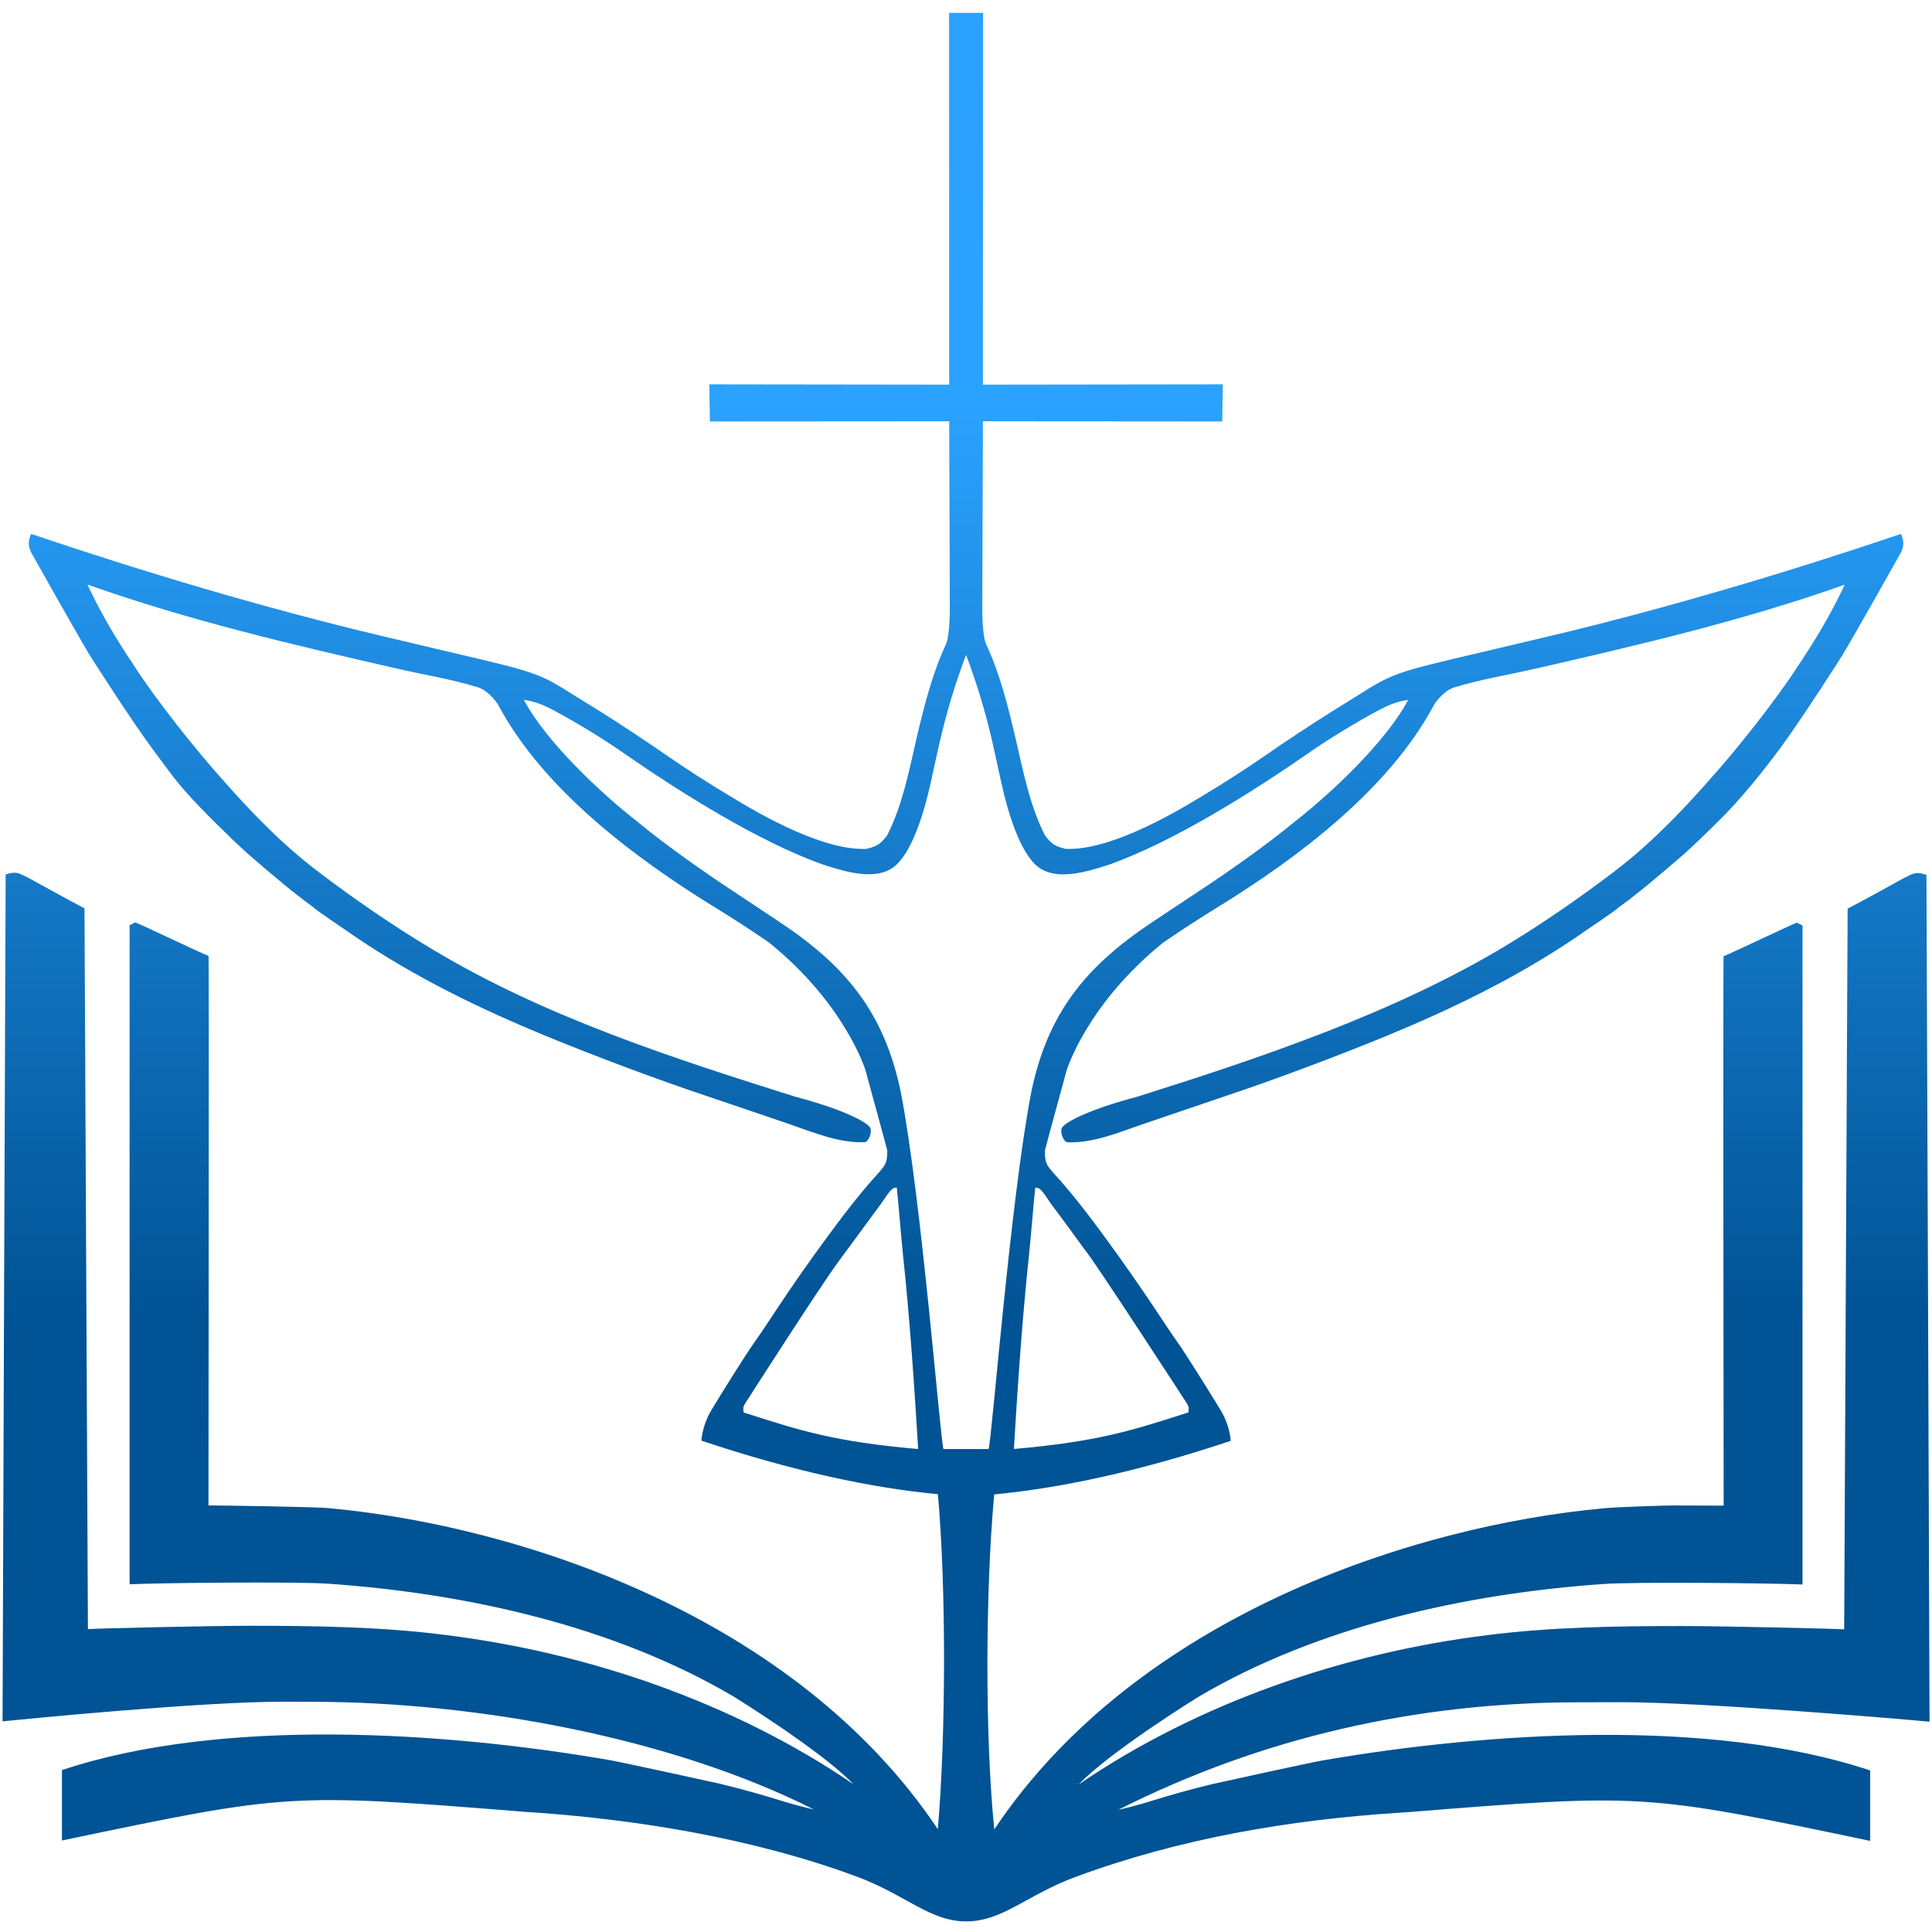
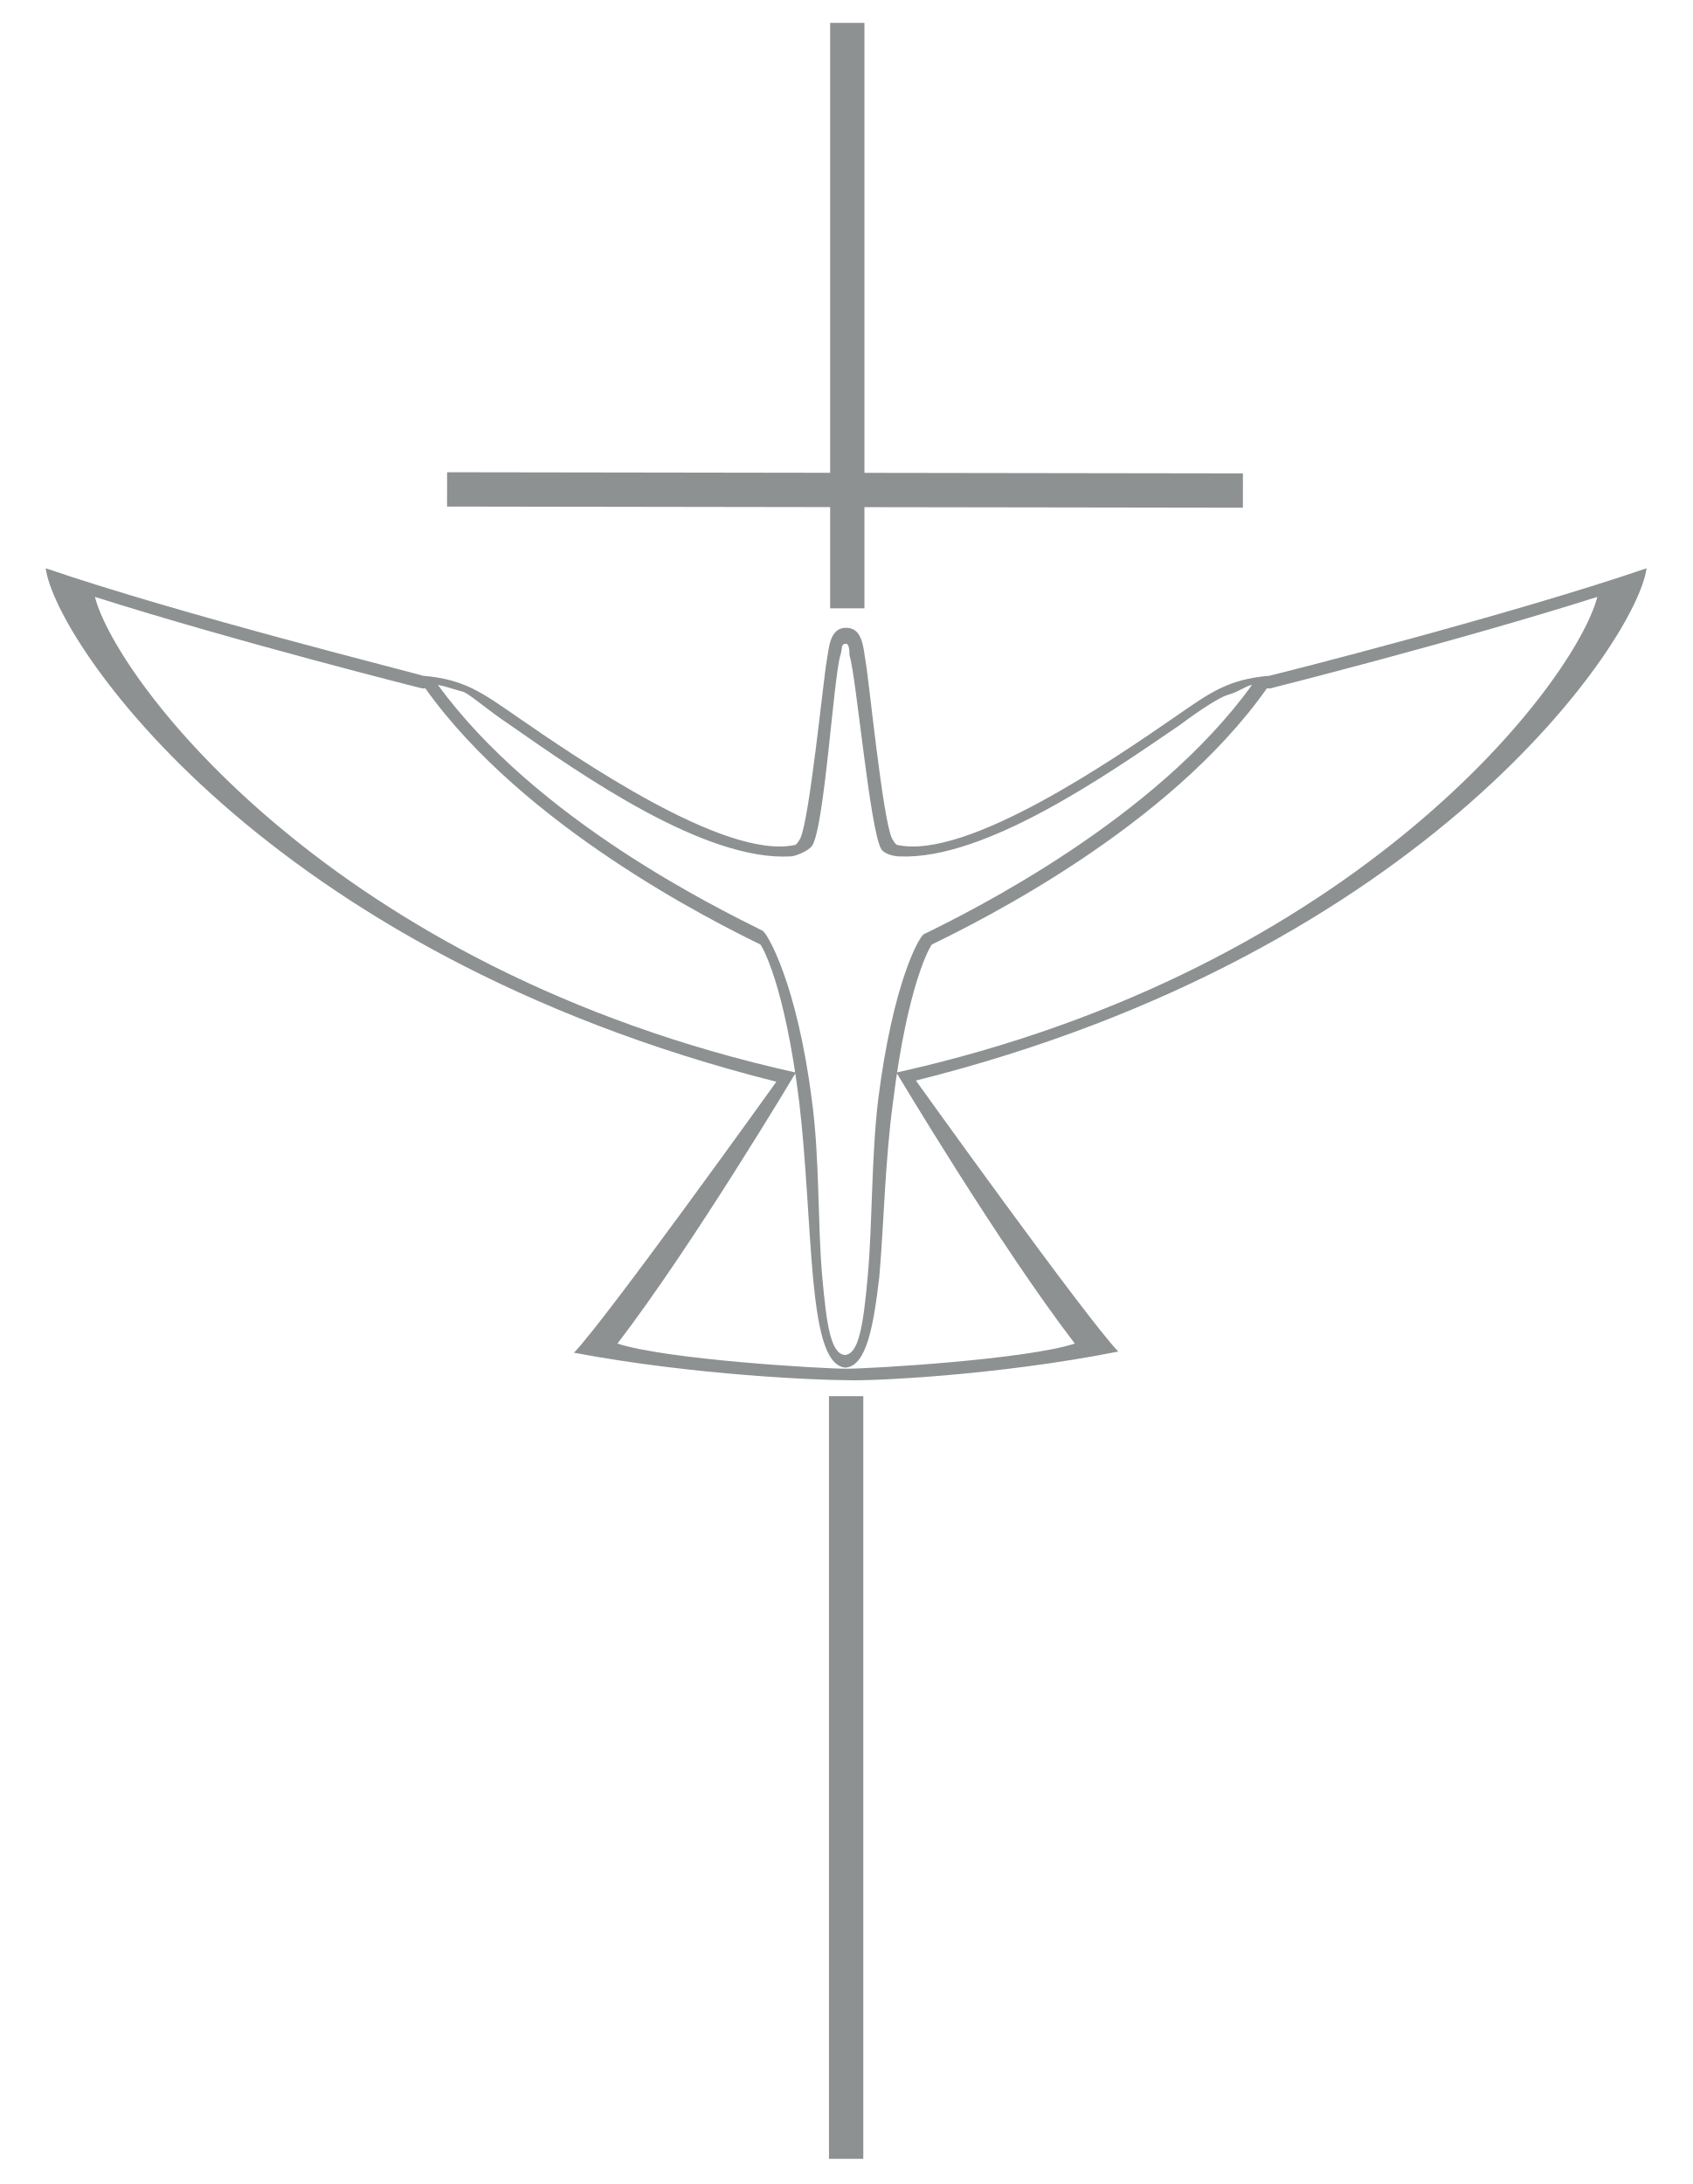
- <svg xmlns="http://www.w3.org/2000/svg" width="100%" height="100%" viewBox="0 0 686 686" version="1.1" xml:space="preserve" style="fill-rule:evenodd;clip-rule:evenodd;stroke-linejoin:round;stroke-miterlimit:2;">
-   <g transform="matrix(1,0,0,1,0,4.5)">
-     <path d="M343.04,677.74C330.113,677.717 321.55,668.25 304.24,661.84C267.37,648.18 225.46,641.32 186.35,638.83C102.55,632.15 102.55,632.15 22,649.01L22,624.01C78.7,605.11 158.38,610.42 216.44,620.46C219.38,620.92 253.46,628.34 255.62,628.86C263.22,630.71 270.71,632.77 278.17,635.13C281.749,636.214 285.365,637.175 289.01,638.01C238.12,612.3 168.8,599.91 111.82,599.77C108.527,599.77 105.237,599.757 101.95,599.73C72.87,599.53 7.55,606.04 0.91,606.7C0.92,593.18 2.01,306.01 2.01,306.01C5.83,304.74 6.65,305.51 10.19,307.25C10.19,307.25 25.88,315.947 30,318.02C30.153,351.88 31.17,565.64 31.22,573.95C34.11,573.71 74.57,572.77 88.65,572.77C111.16,572.76 135.67,573.12 158.02,576.02C208.83,582.27 260.74,600.13 303.02,629.02C291.85,617.28 260.58,597.95 260.58,597.95C217.99,572.83 165.77,561.29 116.8,557.85C106.13,557.05 57.78,557.51 46.02,558.02L46.02,324.02L48.02,323.02C50.31,323.82 70.91,333.74 74.05,334.93C74.22,337.36 74.067,503.577 74.02,530.03C75.84,530.03 112.6,530.49 117.02,531.03C118.887,531.257 115.14,530.87 117.02,531.03C183.91,537.2 282.27,569.1 332.99,644.99C335.88,611.751 335.994,559.021 333.02,526.05C309,523.78 281.06,517.74 249.03,507.03C249.411,503.114 250.677,499.336 252.73,495.98C256.03,490.48 264.64,476.64 268.36,471.41C270.94,467.76 273.39,464.02 275.85,460.28C281.508,451.737 287.38,443.338 293.46,435.09C299.26,427.19 305.13,419.45 311.74,412.2C314.47,409.12 315.04,408.35 315.04,404.04C315.04,403.71 307.29,375.46 307.29,375.46C307.29,375.46 300.13,351.96 272.92,330.06C271.97,329.29 273.96,330.78 272.92,330.06C266.571,325.707 260.112,321.515 253.55,317.49C225.29,300.09 192.98,275.81 177.04,246.05C175.98,244.08 172.83,240.49 169.75,239.55C159.77,236.52 150.77,235.15 140.61,232.82C103.77,224.39 66.69,215.71 31.04,203.05C35.81,213.32 41.46,222.7 47.75,232.11C48.87,233.81 46.657,230.39 47.75,232.11C55.28,243.85 69.59,261.83 78.9,272.19C89.32,284.04 100.44,295.53 113.05,305.06C125.19,314.329 139.864,324.43 152.99,332.24C192.61,356.24 238.69,371.18 282.67,385.01C297.12,388.77 307.86,393.54 309.05,396.06C309.69,397.41 308.48,400.88 307.05,401.06C297.89,401.41 289.12,397.69 280.61,394.75C280.61,394.75 256.58,386.557 251.88,384.99C233.717,378.951 212.09,370.807 194.37,363.57C170.53,353.76 147.44,342.57 126.06,328.05C123.16,325.98 112.41,318.86 111.09,317.51C109.47,316.297 112.763,318.67 111.09,317.51C104.41,312.72 96.17,305.71 89.96,300.34C85.16,296.29 78.76,289.91 74.31,285.49C65.03,276.18 61.54,271.39 59.8,269.05L53.88,261.06C46.43,251.01 32.29,228.85 31.91,228.22C26.383,218.999 10.95,191.46 10.95,191.46C9.92,188.8 10.02,187.69 11.03,185.07C51.03,198.61 93.99,211.42 135.09,221.2L140.96,222.6C147.347,224.12 153.74,225.627 160.14,227.12C191.24,234.43 191.24,234.43 204.66,242.88C206.747,244.16 210.957,246.757 213.03,248.07C220.43,252.68 229.41,258.69 236.59,263.63C243.91,268.688 251.394,273.504 259.03,278.07C271.4,285.68 292.78,297.57 307.67,296.91C311.49,295.96 312.71,295.2 315.03,292.07C320.41,281.47 322.68,269.6 325.34,258.1C328.04,246.6 330.99,234.61 336.06,223.88C337.24,220.44 337.26,211.88 337.26,211.88L337.03,145.08L252.06,145.14L251.85,131.97L337.03,132.08L336.99,0.08L349.05,0.08L349.01,132.08L434.19,131.97L433.98,145.14L349.01,145.08L348.78,211.88C348.78,212.94 348.79,220.44 349.98,223.88C355.06,234.61 358,246.6 360.7,258.1C363.36,269.59 365.63,281.47 371.01,292.07C373.33,295.2 374.55,295.96 378.37,296.91C393.26,297.57 414.63,285.68 427.01,278.07C434.646,273.504 442.13,268.688 449.45,263.63C456.591,258.649 465.646,252.714 473.01,248.07C475.083,246.757 479.293,244.16 481.38,242.88C494.8,234.43 494.8,234.43 525.9,227.12C532.3,225.627 544.563,222.72 550.95,221.2C592.04,211.42 635.01,198.61 675.01,185.07C676.02,187.69 676.12,188.8 675.09,191.46C675.09,191.46 659.661,219.011 654.13,228.23C653.75,228.86 639.61,251.02 632.16,261.07C630.42,263.42 621.01,276.19 611.73,285.5C607.28,289.93 600.88,296.31 596.08,300.36C589.87,305.73 581.63,312.74 574.95,317.53C573.285,318.691 576.578,316.317 574.95,317.53C573.63,318.88 562.88,325.99 559.98,328.07C538.6,342.59 515.51,353.78 491.67,363.59C473.95,370.827 452.323,378.971 434.16,385.01C429.473,386.577 405.43,394.78 405.43,394.78C396.92,397.72 388.15,401.44 378.99,401.09C377.56,400.91 376.35,397.44 376.99,396.09C378.18,393.57 388.93,388.81 403.37,385.05C447.36,371.21 495.37,355.09 534.99,331.1C547.425,323.611 561.45,313.905 572.99,305.1C585.59,295.57 596.71,284.08 607.14,272.23C616.46,261.87 630.76,243.9 638.29,232.16C639.377,230.44 637.163,233.853 638.29,232.16C644.58,222.75 650.23,213.38 655,203.1C619.34,215.76 582.26,224.44 545.43,232.87C535.27,235.2 526.27,236.58 516.29,239.6C513.21,240.54 510.06,244.13 509,246.1C493.06,275.86 460.75,300.14 432.49,317.54C425.928,321.565 419.469,325.757 413.12,330.11C412.08,330.83 414.08,329.34 413.12,330.11C385.91,352.01 378.75,375.51 378.75,375.51C378.75,375.51 371,403.76 371,404.09C371,408.4 371.57,409.17 374.3,412.25C380.91,419.5 386.78,427.24 392.58,435.15C398.156,442.774 404.974,452.476 410.19,460.35C412.65,464.08 415.1,467.82 417.68,471.48C422.033,477.58 433.31,496.05 433.31,496.05C435.376,499.4 436.643,503.181 437.01,507.1C404.98,517.8 377.03,523.85 353.02,526.12C349.854,560.341 349.738,612.986 353.05,645.06C403.77,569.17 502.13,537.28 569.02,531.1C570.9,530.94 567.153,531.327 569.02,531.1C573.44,530.56 592.13,530.04 593.95,530.05L612.02,530.11C611.951,490.803 611.82,337.45 611.99,335.02C615.13,333.83 635.73,323.91 638.02,323.11L640.02,324.11L640.02,558.11C628.26,557.6 579.91,557.14 569.24,557.94C520.27,561.38 468.05,572.92 425.46,598.04C425.46,598.04 394.19,617.37 383.02,629.11C425.3,600.22 477.21,582.36 528.02,576.11C550.38,573.21 574.88,572.85 597.39,572.86C611.46,572.87 651.93,573.8 654.82,574.04C654.87,565.73 656.04,318.13 656.04,318.13C660.16,316.063 675.85,307.37 675.85,307.37C679.39,305.63 680.21,304.86 684.03,306.13C684.03,306.13 685.12,593.31 685.13,606.83C678.49,606.17 603.3,599.7 574.22,599.9C570.933,599.927 577.513,599.9 574.22,599.9C570.127,599.9 559.63,599.94 559.63,599.94C502.65,600.08 447.92,612.43 397.03,638.14C400.675,637.305 404.291,636.344 407.87,635.26C415.314,632.916 422.835,630.824 430.42,628.99C432.58,628.47 466.66,621.04 469.6,620.59C527.66,610.55 607.33,605.24 664.04,624.14L664.04,649.14C583.49,632.29 583.49,632.29 499.69,638.96L497.04,639.14C457.92,641.63 418.66,648.32 381.8,661.98C364.5,668.39 355.967,677.763 343.04,677.74ZM333.78,258.4C333.78,258.4 331.35,269.237 330.47,273.41C328.12,284.16 323.738,298.47 317.38,303.32C311.022,308.17 300.63,305.26 292.32,302.51C269.4,294.44 241.14,276.58 221.25,262.78C214.075,257.734 204.459,251.956 196.74,247.79C193.18,245.94 190.05,244.52 186.02,244.01C186.402,245.354 185.548,242.695 186.02,244.01C193.78,258.71 213.16,276.98 226.02,287.01C236.41,295.66 250.74,305.68 262.04,313.07C267.04,316.363 272.03,319.68 277.01,323.02C300.62,338.71 314.13,355.42 319.88,383.47C327.31,421.82 333.99,508.23 335.01,510.02L351.01,510.02C352.04,508.23 358.71,421.82 366.14,383.47C371.88,355.42 385.39,338.71 409.01,323.02C413.983,319.687 418.973,316.37 423.98,313.07C435.28,305.68 449.62,295.67 460,287.02C472.86,276.99 492.24,258.72 500,244.02C500,244.02 499.67,245.34 500,244.02C495.97,244.53 492.84,245.95 489.28,247.8C481.562,251.971 471.946,257.753 464.77,262.8C444.88,276.6 416.62,294.47 393.7,302.54C385.39,305.3 374.998,308.2 368.64,303.35C362.282,298.5 357.9,284.19 355.55,273.44C354.663,269.267 352.24,258.43 352.24,258.43C349.85,248.102 346.77,237.946 343.02,228.03C339.27,237.946 336.19,248.102 333.8,258.43L333.78,258.4ZM312.56,423.28L297.65,443.55C290.62,453.142 265.03,493.13 265.03,493.13C263.85,494.95 263.85,494.95 264.01,497.02C284.46,503.6 296.14,507.36 326.01,510.02C324.68,487.82 323,463.19 320.63,441.07C319.66,431.49 319.39,426.72 318.43,417.24C316.48,416.8 314.92,420.11 312.57,423.29L312.56,423.28ZM367.58,417.22C366.63,426.7 366.35,431.47 365.38,441.05C363.01,463.17 361.33,487.8 360,510C389.87,507.34 401.55,503.58 422,497C422.16,494.94 422.16,494.94 420.98,493.12C420.98,493.12 388.173,442.569 385.01,439.01C381.198,433.74 377.345,428.5 373.45,423.29C371.1,420.11 369.55,416.8 367.59,417.24L367.58,417.22Z" style="fill:url(#_Linear1);fill-rule:nonzero;" />
-   </g>
-   <defs>
-     <linearGradient id="_Linear1" x1="0" y1="0" x2="1" y2="0" gradientUnits="userSpaceOnUse" gradientTransform="matrix(-0.531643,327.5365,-327.5365,-0.531643,342.9995,137.6348)">
-       <stop offset="0" style="stop-color:rgb(43,162,255);stop-opacity:1" />
-       <stop offset="1" style="stop-color:rgb(0,83,148);stop-opacity:1" />
-     </linearGradient>
-   </defs>
+ <svg xmlns="http://www.w3.org/2000/svg" viewBox="832 40 148 191" width="100%" height="100%">
+   <path fill="#8D9192" d="M906,160.701c-2.2,0-13.2-0.4-23.803-2.4c2.803-2.898,17.7-23.699,17.7-23.699C855,123.3,836.8,96,836,89.7   c12,4.1,32.1,9.1,33,9.4c3.6,0.3,5.197,1.5,8.1,3.5c5.5,3.8,18.3,12.601,24.4,11.3c0.197,0,0.5-0.6,0.5-0.6   c0.8-1.7,2-13.801,2.3-15.5c0.2-1,0.2-2.9,1.7-2.9s1.5,1.9,1.697,2.9c0.303,1.699,1.5,13.8,2.303,15.5c0,0,0.3,0.6,0.5,0.6   c6.1,1.301,18.897-7.5,24.397-11.3c2.9-2,4.5-3.2,8.103-3.5c0.897-0.2,21-5.3,33-9.4c-0.803,6.2-19.103,33.6-63.9,44.799   c0,0,14.9,20.801,17.7,23.701C919.198,160.3,908.1,160.8,906,160.701 M906,159.6H905.9c-1.8-0.199-2.397-3.699-2.8-7.899   c-0.4-4.4-0.6-10.199-1.2-15.3c-1.3-10.5-3.3-13.7-3.397-13.8c-4.103-2-20.7-10.301-29.303-22.4c-0.197,0-0.3,0-0.3,0   s-16.3-4.1-28.6-8c1.897,7.3,20.8,32.599,61.3,41.599c0,0-9,15.102-15.6,23.701c4.3,1.398,17.8,2.199,20,2.199   c2.197,0,15.697-0.801,20-2.199c-6.603-8.602-15.603-23.701-15.603-23.701c40.5-9,59.4-34.299,61.3-41.599c-12.3,3.9-28.6,8-28.6,8   s-0.1,0-0.3,0c-8.603,12.2-25.2,20.4-29.3,22.4c-0.103,0.1-2.103,3.3-3.4,13.8c-0.7,5.101-0.8,10.8-1.2,15.3   C908.4,155.9,907.8,159.4,906,159.6 M906,96.3c-0.5,0-0.303,0.4-0.5,1c-0.603,1.9-1.4,15.199-2.5,16.699   c-0.303,0.399-1.4,0.899-1.9,0.899c-7.5,0.399-18.2-7.101-24.5-11.5c-2.1-1.399-3.5-2.698-4.1-2.899   c-1.103-0.299-1.603-0.5-2.2-0.601c8.6,11.802,24.397,19.5,28.397,21.5c0.4,0.2,3,4.601,4.303,14.802   c0.697,5.1,0.5,10.799,0.897,15.299c0.4,4.601,0.8,6.899,2,7c1.2-0.101,1.603-2.5,2-7c0.4-4.399,0.3-10.199,0.9-15.299   c1.3-10.302,3.6-14.302,4-14.5c4.1-2,20.198-10,28.698-21.802c-0.601,0.101-1.101,0.601-2.198,0.899   c-0.603,0.199-2.103,1.101-4.103,2.601c-6.3,4.302-17,11.802-24.5,11.5c-0.5,0-1.3-0.198-1.6-0.601c-1-1.5-2.2-15.1-2.8-17   C906.3,96.701,906.198,96.3,906,96.3" />
+   <path fill="none" stroke="#8D9192" stroke-width="3" stroke-miterlimit="10" d="M906.1,42v51.2 M906,162.1v66.7 M871.1,82.8   l69.6,0.1" />
</svg>
